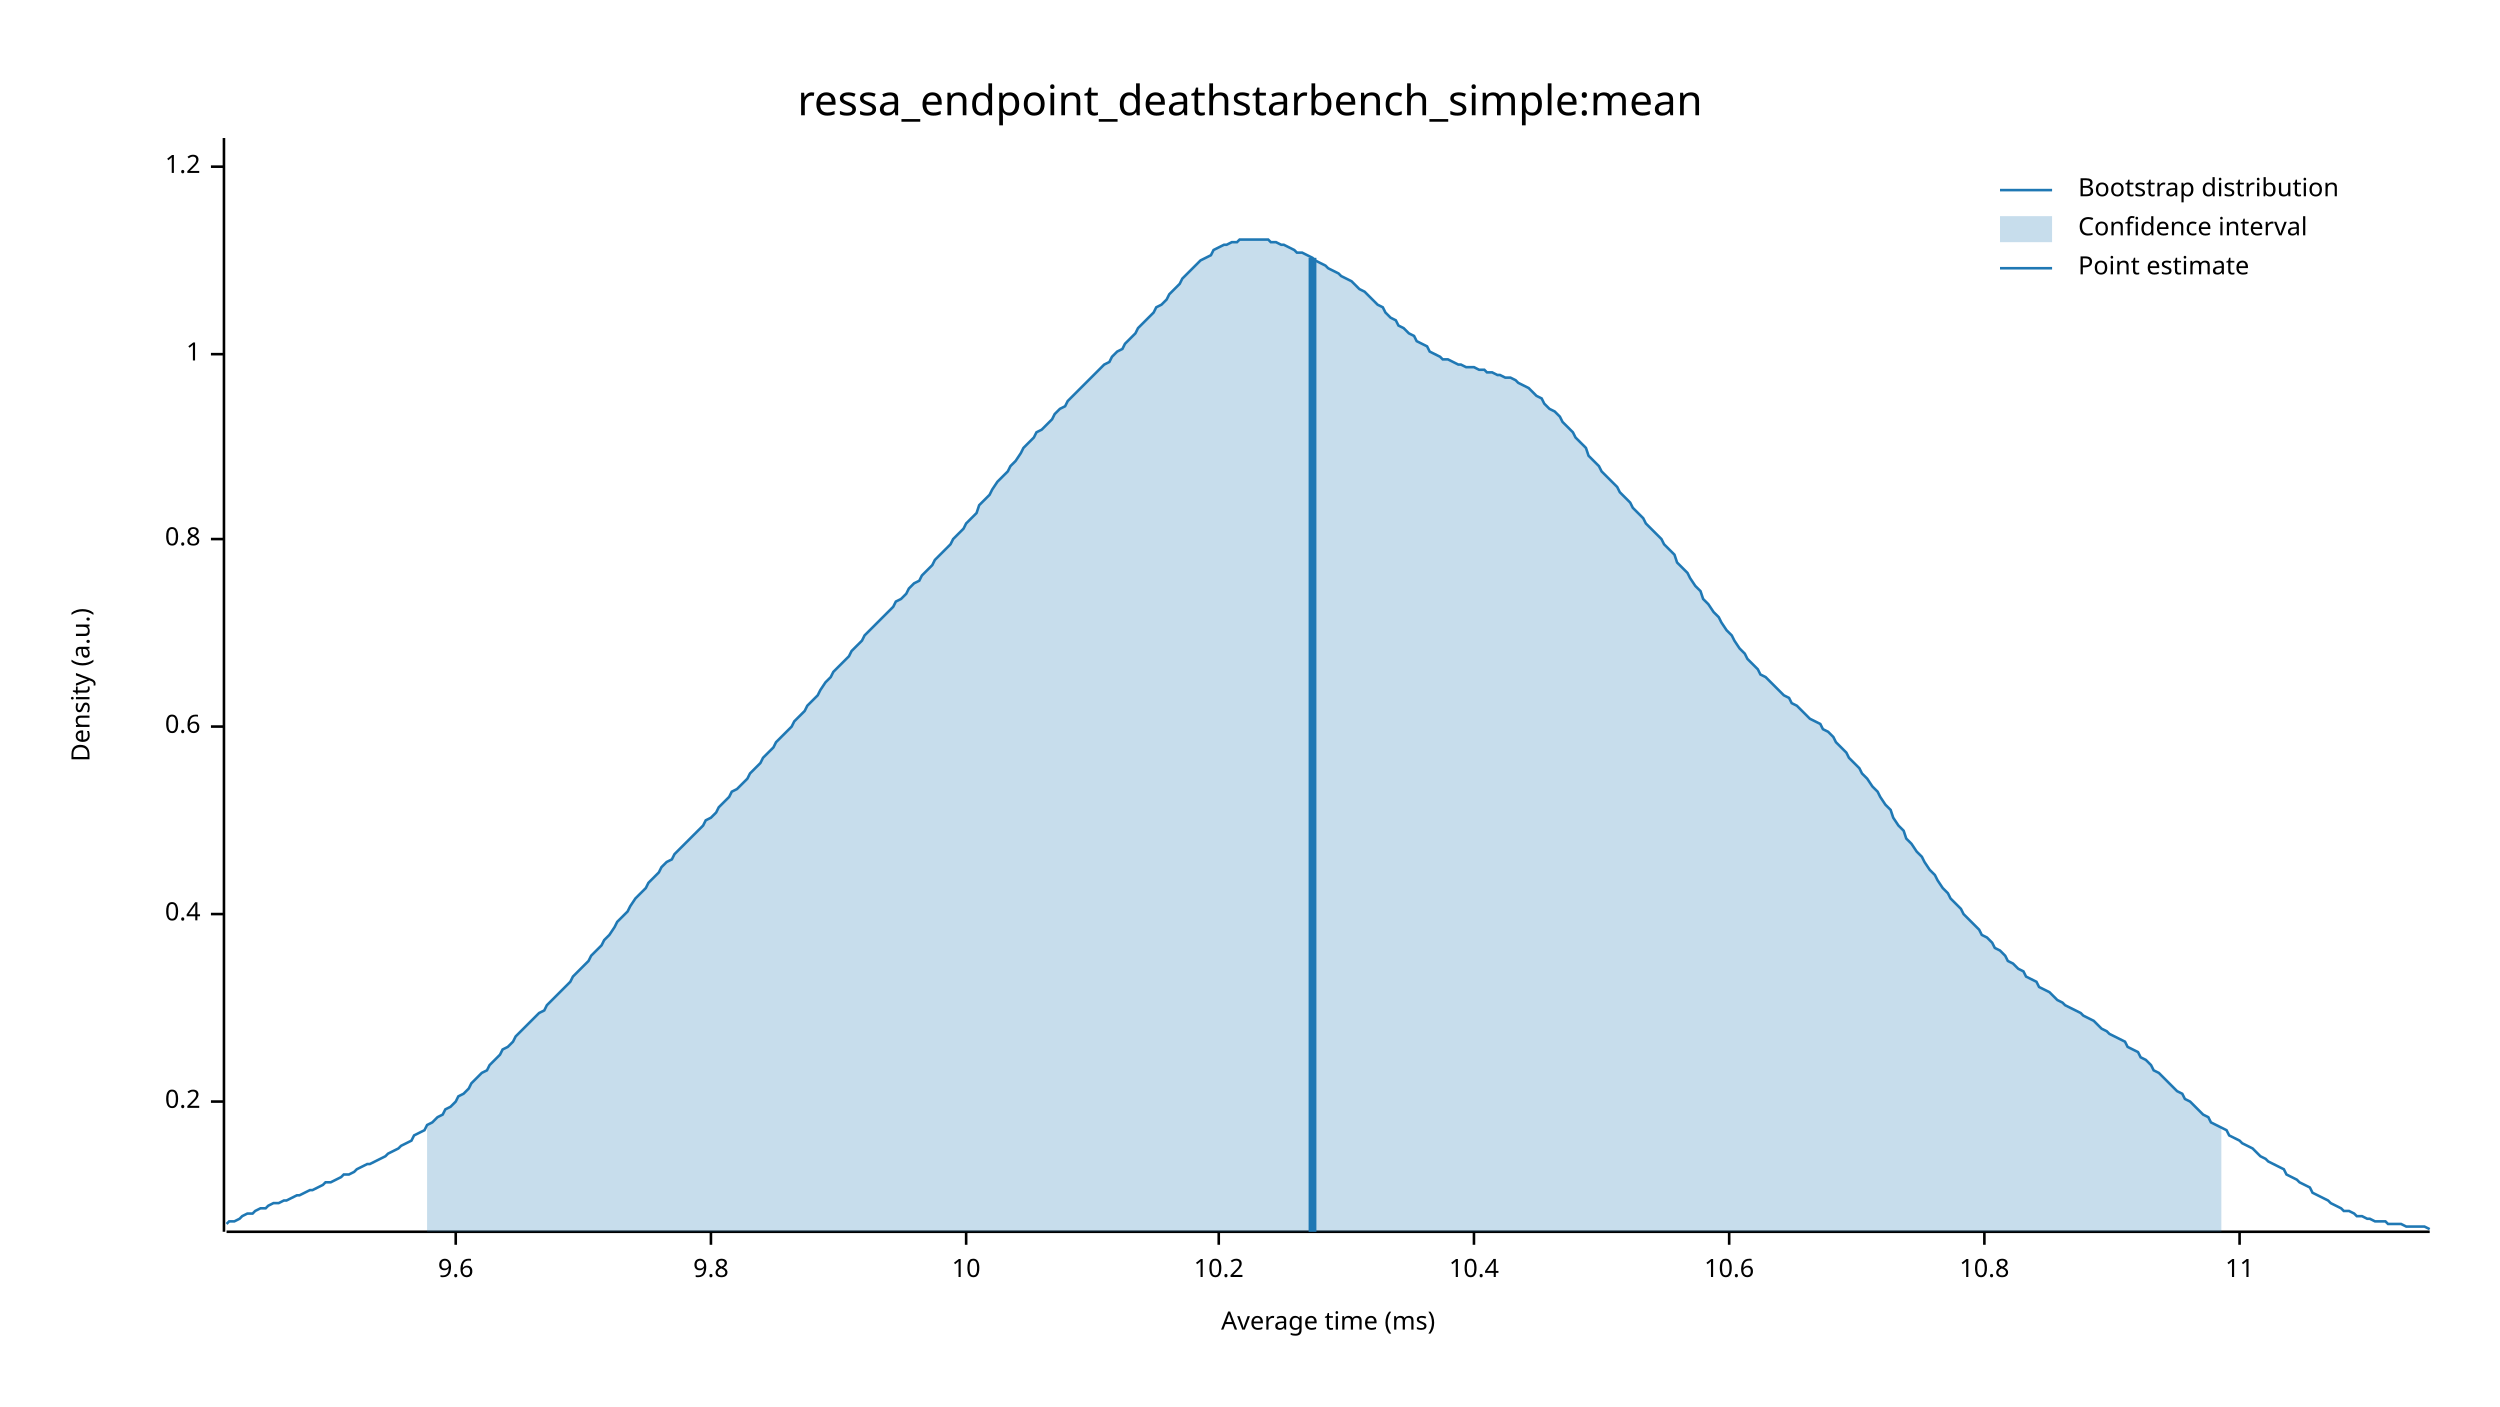
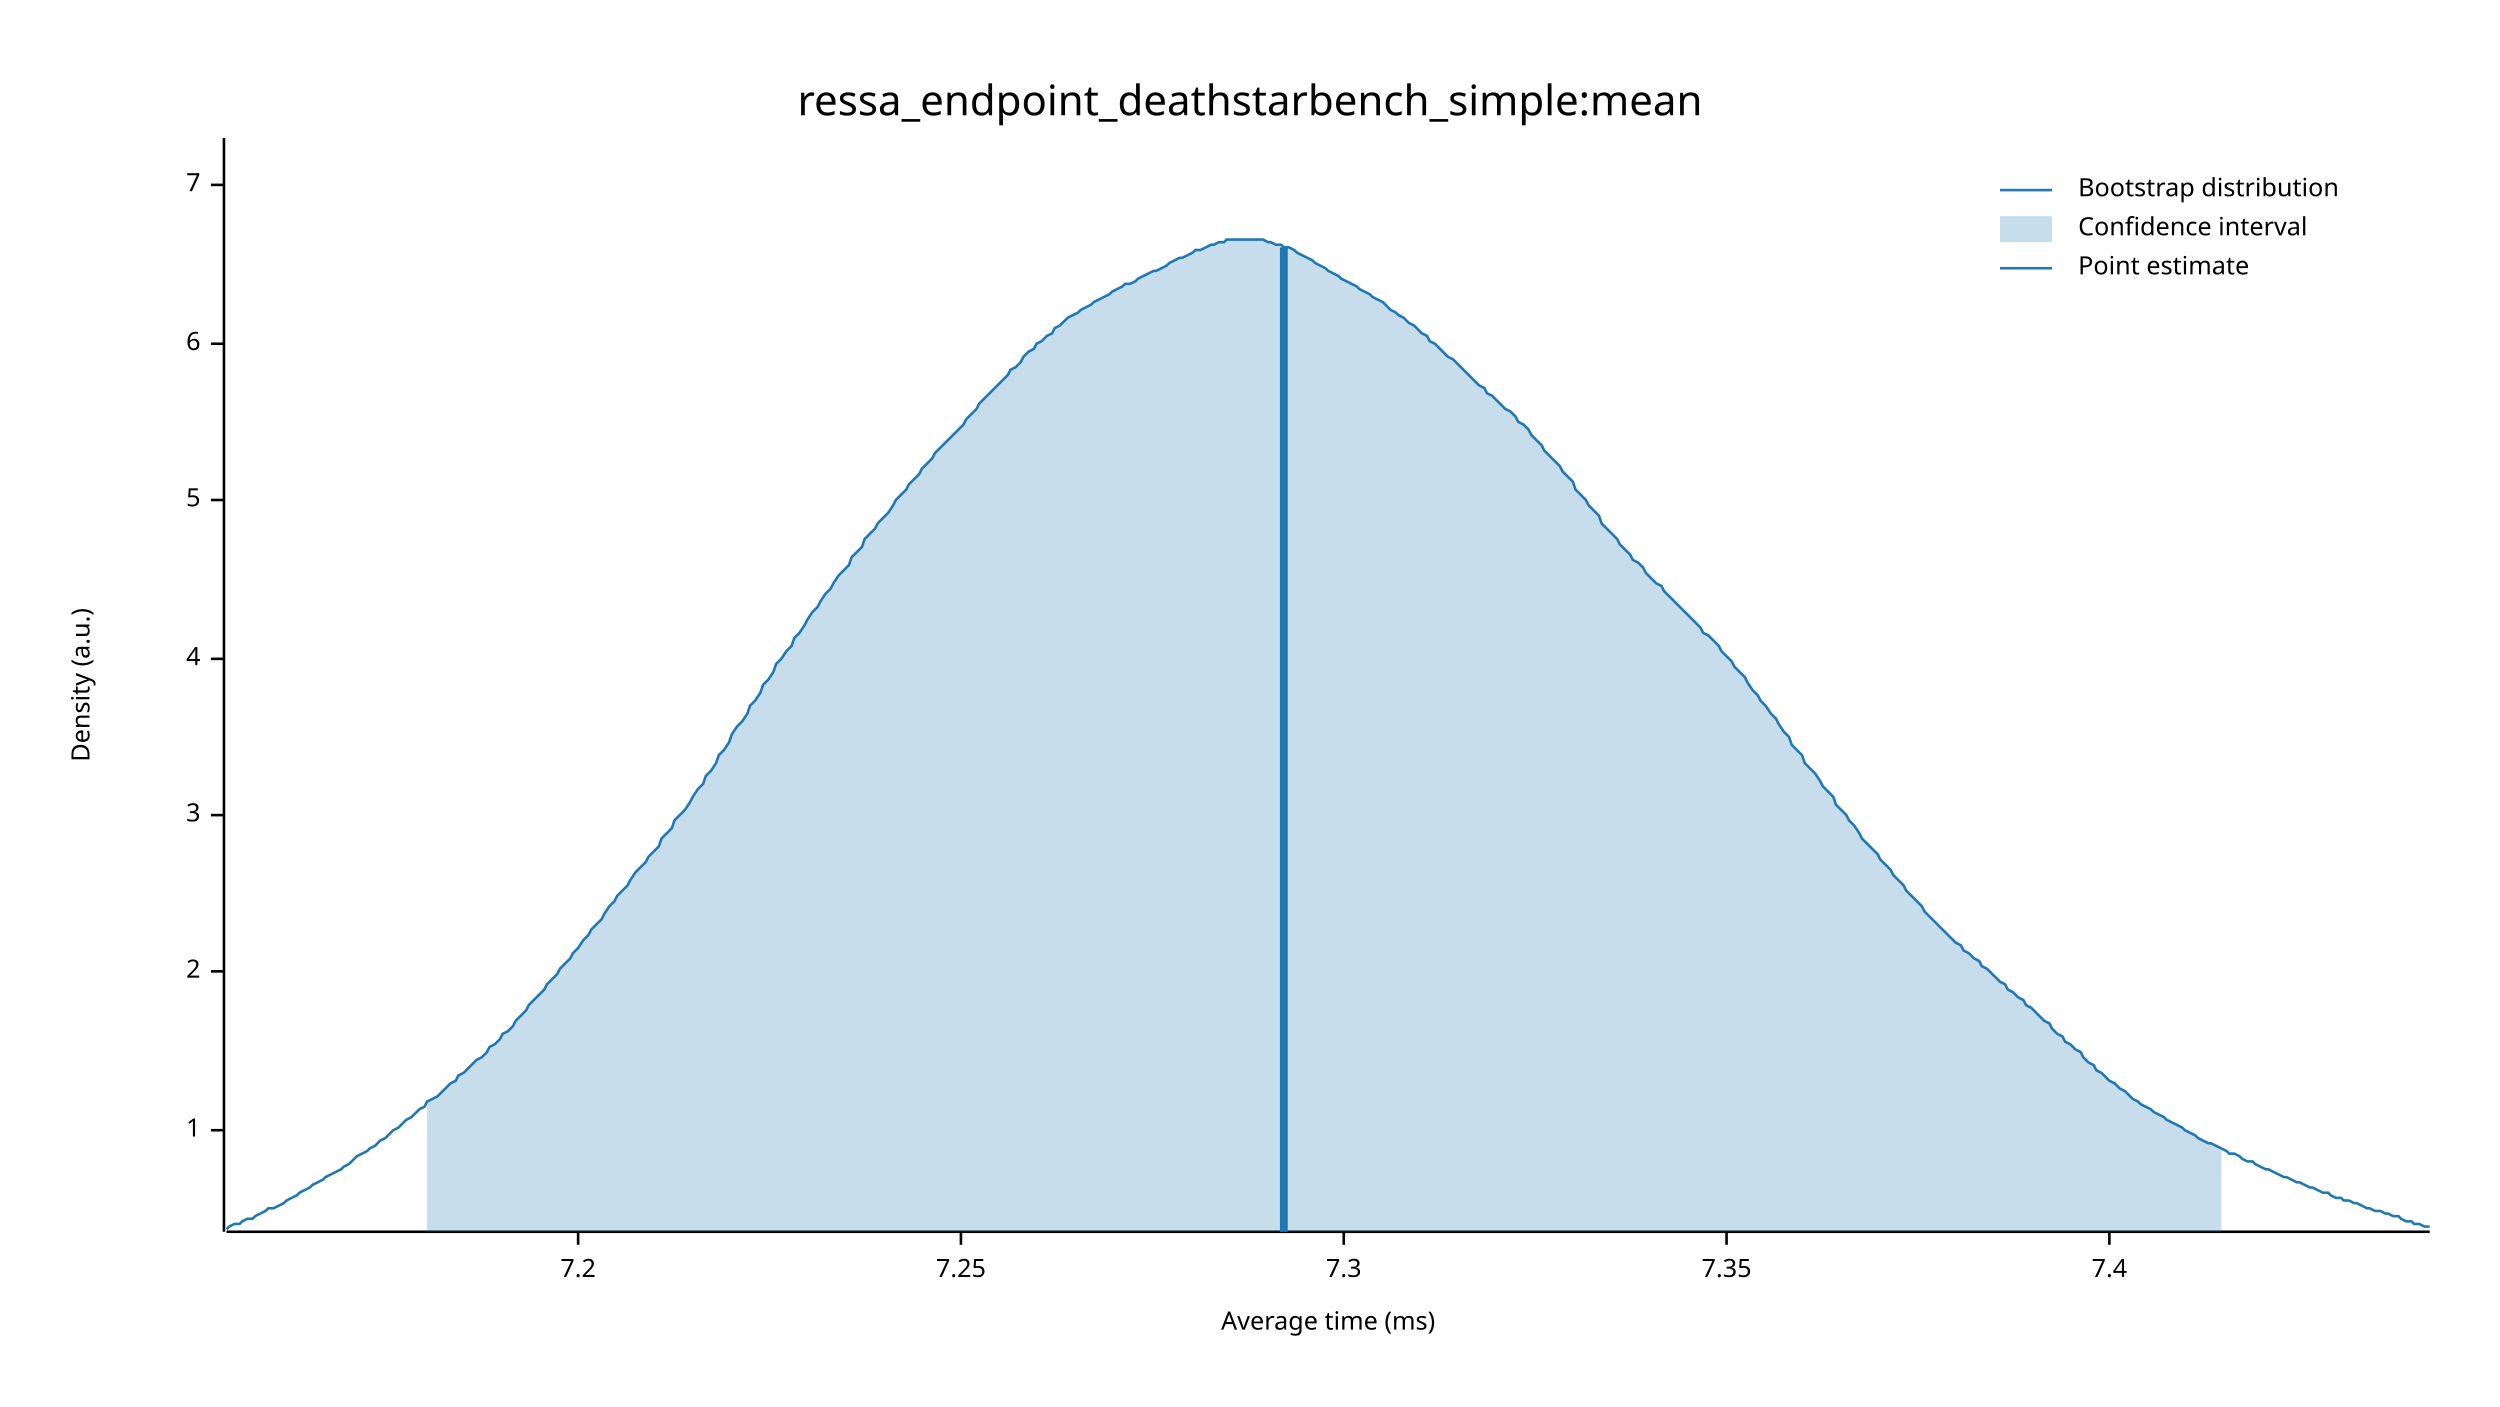
<svg xmlns="http://www.w3.org/2000/svg" width="960" height="540" viewBox="0 0 960 540">
  <text x="480" y="32" dy="0.76em" text-anchor="middle" font-family="sans-serif" font-size="16.129" opacity="1" fill="#000000">
ressa_endpoint_deathstarbench_simple:mean
</text>
  <text x="27" y="263" dy="0.76em" text-anchor="middle" font-family="sans-serif" font-size="9.677" opacity="1" fill="#000000" transform="rotate(270, 27, 263)">
Density (a.u.)
</text>
  <text x="510" y="513" dy="-0.5ex" text-anchor="middle" font-family="sans-serif" font-size="9.677" opacity="1" fill="#000000">
Average time (ms)
</text>
  <polyline fill="none" opacity="1" stroke="#000000" stroke-width="1" points="86,53 86,473 " />
-   <text x="77" y="423" dy="0.5ex" text-anchor="end" font-family="sans-serif" font-size="9.677" opacity="1" fill="#000000">
- 0.2
- </text>
-   <polyline fill="none" opacity="1" stroke="#000000" stroke-width="1" points="81,423 86,423 " />
-   <text x="77" y="351" dy="0.5ex" text-anchor="end" font-family="sans-serif" font-size="9.677" opacity="1" fill="#000000">
- 0.4
- </text>
-   <polyline fill="none" opacity="1" stroke="#000000" stroke-width="1" points="81,351 86,351 " />
-   <text x="77" y="279" dy="0.5ex" text-anchor="end" font-family="sans-serif" font-size="9.677" opacity="1" fill="#000000">
- 0.6
- </text>
-   <polyline fill="none" opacity="1" stroke="#000000" stroke-width="1" points="81,279 86,279 " />
-   <text x="77" y="207" dy="0.5ex" text-anchor="end" font-family="sans-serif" font-size="9.677" opacity="1" fill="#000000">
- 0.8
- </text>
-   <polyline fill="none" opacity="1" stroke="#000000" stroke-width="1" points="81,207 86,207 " />
-   <text x="77" y="136" dy="0.5ex" text-anchor="end" font-family="sans-serif" font-size="9.677" opacity="1" fill="#000000">
+   <text x="77" y="434" dy="0.5ex" text-anchor="end" font-family="sans-serif" font-size="9.677" opacity="1" fill="#000000">
1
</text>
-   <polyline fill="none" opacity="1" stroke="#000000" stroke-width="1" points="81,136 86,136 " />
-   <text x="77" y="64" dy="0.5ex" text-anchor="end" font-family="sans-serif" font-size="9.677" opacity="1" fill="#000000">
- 1.2
+   <polyline fill="none" opacity="1" stroke="#000000" stroke-width="1" points="81,434 86,434 " />
+   <text x="77" y="373" dy="0.5ex" text-anchor="end" font-family="sans-serif" font-size="9.677" opacity="1" fill="#000000">
+ 2
</text>
-   <polyline fill="none" opacity="1" stroke="#000000" stroke-width="1" points="81,64 86,64 " />
+   <polyline fill="none" opacity="1" stroke="#000000" stroke-width="1" points="81,373 86,373 " />
+   <text x="77" y="313" dy="0.5ex" text-anchor="end" font-family="sans-serif" font-size="9.677" opacity="1" fill="#000000">
+ 3
+ </text>
+   <polyline fill="none" opacity="1" stroke="#000000" stroke-width="1" points="81,313 86,313 " />
+   <text x="77" y="253" dy="0.5ex" text-anchor="end" font-family="sans-serif" font-size="9.677" opacity="1" fill="#000000">
+ 4
+ </text>
+   <polyline fill="none" opacity="1" stroke="#000000" stroke-width="1" points="81,253 86,253 " />
+   <text x="77" y="192" dy="0.5ex" text-anchor="end" font-family="sans-serif" font-size="9.677" opacity="1" fill="#000000">
+ 5
+ </text>
+   <polyline fill="none" opacity="1" stroke="#000000" stroke-width="1" points="81,192 86,192 " />
+   <text x="77" y="132" dy="0.5ex" text-anchor="end" font-family="sans-serif" font-size="9.677" opacity="1" fill="#000000">
+ 6
+ </text>
+   <polyline fill="none" opacity="1" stroke="#000000" stroke-width="1" points="81,132 86,132 " />
+   <text x="77" y="71" dy="0.5ex" text-anchor="end" font-family="sans-serif" font-size="9.677" opacity="1" fill="#000000">
+ 7
+ </text>
+   <polyline fill="none" opacity="1" stroke="#000000" stroke-width="1" points="81,71 86,71 " />
  <polyline fill="none" opacity="1" stroke="#000000" stroke-width="1" points="87,473 933,473 " />
-   <text x="175" y="483" dy="0.76em" text-anchor="middle" font-family="sans-serif" font-size="9.677" opacity="1" fill="#000000">
- 9.6
+   <text x="222" y="483" dy="0.76em" text-anchor="middle" font-family="sans-serif" font-size="9.677" opacity="1" fill="#000000">
+ 7.2
</text>
-   <polyline fill="none" opacity="1" stroke="#000000" stroke-width="1" points="175,473 175,478 " />
-   <text x="273" y="483" dy="0.76em" text-anchor="middle" font-family="sans-serif" font-size="9.677" opacity="1" fill="#000000">
- 9.8
+   <polyline fill="none" opacity="1" stroke="#000000" stroke-width="1" points="222,473 222,478 " />
+   <text x="369" y="483" dy="0.76em" text-anchor="middle" font-family="sans-serif" font-size="9.677" opacity="1" fill="#000000">
+ 7.25
</text>
-   <polyline fill="none" opacity="1" stroke="#000000" stroke-width="1" points="273,473 273,478 " />
-   <text x="371" y="483" dy="0.76em" text-anchor="middle" font-family="sans-serif" font-size="9.677" opacity="1" fill="#000000">
- 10
+   <polyline fill="none" opacity="1" stroke="#000000" stroke-width="1" points="369,473 369,478 " />
+   <text x="516" y="483" dy="0.76em" text-anchor="middle" font-family="sans-serif" font-size="9.677" opacity="1" fill="#000000">
+ 7.3
</text>
-   <polyline fill="none" opacity="1" stroke="#000000" stroke-width="1" points="371,473 371,478 " />
-   <text x="468" y="483" dy="0.76em" text-anchor="middle" font-family="sans-serif" font-size="9.677" opacity="1" fill="#000000">
- 10.2
+   <polyline fill="none" opacity="1" stroke="#000000" stroke-width="1" points="516,473 516,478 " />
+   <text x="663" y="483" dy="0.76em" text-anchor="middle" font-family="sans-serif" font-size="9.677" opacity="1" fill="#000000">
+ 7.35
</text>
-   <polyline fill="none" opacity="1" stroke="#000000" stroke-width="1" points="468,473 468,478 " />
-   <text x="566" y="483" dy="0.76em" text-anchor="middle" font-family="sans-serif" font-size="9.677" opacity="1" fill="#000000">
- 10.4
+   <polyline fill="none" opacity="1" stroke="#000000" stroke-width="1" points="663,473 663,478 " />
+   <text x="810" y="483" dy="0.76em" text-anchor="middle" font-family="sans-serif" font-size="9.677" opacity="1" fill="#000000">
+ 7.4
</text>
-   <polyline fill="none" opacity="1" stroke="#000000" stroke-width="1" points="566,473 566,478 " />
-   <text x="664" y="483" dy="0.76em" text-anchor="middle" font-family="sans-serif" font-size="9.677" opacity="1" fill="#000000">
- 10.6
- </text>
-   <polyline fill="none" opacity="1" stroke="#000000" stroke-width="1" points="664,473 664,478 " />
-   <text x="762" y="483" dy="0.76em" text-anchor="middle" font-family="sans-serif" font-size="9.677" opacity="1" fill="#000000">
- 10.8
- </text>
-   <polyline fill="none" opacity="1" stroke="#000000" stroke-width="1" points="762,473 762,478 " />
-   <text x="860" y="483" dy="0.76em" text-anchor="middle" font-family="sans-serif" font-size="9.677" opacity="1" fill="#000000">
- 11
- </text>
-   <polyline fill="none" opacity="1" stroke="#000000" stroke-width="1" points="860,473 860,478 " />
-   <polyline fill="none" opacity="1" stroke="#1F78B4" stroke-width="1" points="87,470 88,469 90,469 92,468 93,467 95,466 97,466 98,465 100,464 102,464 103,463 105,462 107,462 109,461 110,461 112,460 114,459 115,459 117,458 119,457 120,457 122,456 124,455 125,454 127,454 129,453 131,452 132,451 134,451 136,450 137,449 139,448 141,447 142,447 144,446 146,445 148,444 149,443 151,442 153,441 154,440 156,439 158,438 159,436 161,435 163,434 164,432 166,431 168,429 170,428 171,426 173,425 175,423 176,421 178,420 180,418 181,416 183,414 185,412 187,411 188,409 190,407 192,405 193,403 195,402 197,400 198,398 200,396 202,394 203,393 205,391 207,389 209,388 210,386 212,384 214,382 215,381 217,379 219,377 220,375 222,373 224,371 226,369 227,367 229,365 231,363 232,361 234,359 236,356 237,354 239,352 241,350 242,348 244,345 246,343 248,341 249,339 251,337 253,335 254,333 256,331 258,330 259,328 261,326 263,324 265,322 266,321 268,319 270,317 271,315 273,314 275,312 276,310 278,308 280,306 281,304 283,303 285,301 287,299 288,297 290,295 292,293 293,291 295,289 297,287 298,285 300,283 302,281 304,279 305,277 307,275 309,273 310,271 312,269 314,267 315,265 317,262 319,260 320,258 322,256 324,254 326,252 327,250 329,248 331,246 332,244 334,242 336,240 337,239 339,237 341,235 343,233 344,231 346,230 348,228 349,226 351,224 353,223 354,221 356,219 358,217 359,215 361,213 363,211 365,209 366,207 368,205 370,203 371,201 373,199 375,197 376,194 378,192 380,190 381,188 383,185 385,183 387,181 388,179 390,177 392,174 393,172 395,170 397,168 398,166 400,165 402,163 404,161 405,159 407,157 409,156 410,154 412,152 414,150 415,149 417,147 419,145 420,144 422,142 424,140 426,139 427,137 429,135 431,134 432,132 434,130 436,128 437,126 439,124 441,122 443,120 444,118 446,117 448,115 449,113 451,111 453,109 454,107 456,105 458,103 459,102 461,100 463,99 465,98 466,96 468,95 470,94 471,94 473,93 475,93 476,92 478,92 480,92 482,92 483,92 485,92 487,92 488,93 490,93 492,94 493,94 495,95 497,96 498,97 500,97 502,98 504,99 505,100 507,101 509,102 510,103 512,104 514,105 515,106 517,107 519,108 521,110 522,111 524,112 526,114 527,115 529,117 531,118 532,120 534,122 536,123 537,125 539,126 541,128 543,129 544,131 546,132 548,133 549,135 551,136 553,137 554,138 556,138 558,139 560,140 561,140 563,141 565,141 566,141 568,142 570,142 571,143 573,143 575,144 576,144 578,145 580,145 582,146 583,147 585,148 587,149 588,150 590,152 592,153 593,155 595,157 597,158 599,160 600,162 602,164 604,166 605,168 607,170 609,172 610,175 612,177 614,179 615,181 617,183 619,185 621,187 622,189 624,191 626,193 627,195 629,197 631,199 632,201 634,203 636,205 638,207 639,209 641,211 643,213 644,216 646,218 648,220 649,222 651,225 653,227 654,230 656,232 658,235 660,237 661,239 663,242 665,244 666,246 668,249 670,251 671,253 673,255 675,257 676,259 678,260 680,262 682,264 683,265 685,267 687,268 688,270 690,271 692,273 693,274 695,276 697,277 699,278 700,280 702,281 704,283 705,285 707,287 709,289 710,291 712,293 714,295 715,297 717,299 719,302 721,304 722,306 724,309 726,311 727,314 729,317 731,319 732,322 734,324 736,327 738,329 739,331 741,334 743,336 744,338 746,341 748,343 749,345 751,347 753,349 754,351 756,353 758,355 760,357 761,359 763,360 765,362 766,364 768,365 770,367 771,369 773,370 775,372 777,373 778,375 780,376 782,377 783,379 785,380 787,381 788,382 790,384 792,385 793,386 795,387 797,388 799,389 800,390 802,391 804,392 805,393 807,395 809,396 810,397 812,398 814,399 816,400 817,402 819,403 821,404 822,406 824,407 826,409 827,411 829,412 831,414 832,415 834,417 836,419 838,420 839,422 841,423 843,425 844,426 846,428 848,429 849,431 851,432 853,433 855,434 856,436 858,437 860,438 861,439 863,440 865,441 866,442 868,444 870,445 871,446 873,447 875,448 877,449 878,451 880,452 882,453 883,454 885,455 887,456 888,458 890,459 892,460 894,461 895,462 897,463 899,464 900,465 902,465 904,466 905,467 907,467 909,468 910,468 912,469 914,469 916,469 917,470 919,470 921,470 922,470 924,471 926,471 927,471 929,471 931,471 933,472 " />
-   <polygon opacity="0.25" fill="#1F78B4" points="164,432 166,431 168,429 170,428 171,426 173,425 175,423 176,421 178,420 180,418 181,416 183,414 185,412 187,411 188,409 190,407 192,405 193,403 195,402 197,400 198,398 200,396 202,394 203,393 205,391 207,389 209,388 210,386 212,384 214,382 215,381 217,379 219,377 220,375 222,373 224,371 226,369 227,367 229,365 231,363 232,361 234,359 236,356 237,354 239,352 241,350 242,348 244,345 246,343 248,341 249,339 251,337 253,335 254,333 256,331 258,330 259,328 261,326 263,324 265,322 266,321 268,319 270,317 271,315 273,314 275,312 276,310 278,308 280,306 281,304 283,303 285,301 287,299 288,297 290,295 292,293 293,291 295,289 297,287 298,285 300,283 302,281 304,279 305,277 307,275 309,273 310,271 312,269 314,267 315,265 317,262 319,260 320,258 322,256 324,254 326,252 327,250 329,248 331,246 332,244 334,242 336,240 337,239 339,237 341,235 343,233 344,231 346,230 348,228 349,226 351,224 353,223 354,221 356,219 358,217 359,215 361,213 363,211 365,209 366,207 368,205 370,203 371,201 373,199 375,197 376,194 378,192 380,190 381,188 383,185 385,183 387,181 388,179 390,177 392,174 393,172 395,170 397,168 398,166 400,165 402,163 404,161 405,159 407,157 409,156 410,154 412,152 414,150 415,149 417,147 419,145 420,144 422,142 424,140 426,139 427,137 429,135 431,134 432,132 434,130 436,128 437,126 439,124 441,122 443,120 444,118 446,117 448,115 449,113 451,111 453,109 454,107 456,105 458,103 459,102 461,100 463,99 465,98 466,96 468,95 470,94 471,94 473,93 475,93 476,92 478,92 480,92 482,92 483,92 485,92 487,92 488,93 490,93 492,94 493,94 495,95 497,96 498,97 500,97 502,98 504,99 505,100 507,101 509,102 510,103 512,104 514,105 515,106 517,107 519,108 521,110 522,111 524,112 526,114 527,115 529,117 531,118 532,120 534,122 536,123 537,125 539,126 541,128 543,129 544,131 546,132 548,133 549,135 551,136 553,137 554,138 556,138 558,139 560,140 561,140 563,141 565,141 566,141 568,142 570,142 571,143 573,143 575,144 576,144 578,145 580,145 582,146 583,147 585,148 587,149 588,150 590,152 592,153 593,155 595,157 597,158 599,160 600,162 602,164 604,166 605,168 607,170 609,172 610,175 612,177 614,179 615,181 617,183 619,185 621,187 622,189 624,191 626,193 627,195 629,197 631,199 632,201 634,203 636,205 638,207 639,209 641,211 643,213 644,216 646,218 648,220 649,222 651,225 653,227 654,230 656,232 658,235 660,237 661,239 663,242 665,244 666,246 668,249 670,251 671,253 673,255 675,257 676,259 678,260 680,262 682,264 683,265 685,267 687,268 688,270 690,271 692,273 693,274 695,276 697,277 699,278 700,280 702,281 704,283 705,285 707,287 709,289 710,291 712,293 714,295 715,297 717,299 719,302 721,304 722,306 724,309 726,311 727,314 729,317 731,319 732,322 734,324 736,327 738,329 739,331 741,334 743,336 744,338 746,341 748,343 749,345 751,347 753,349 754,351 756,353 758,355 760,357 761,359 763,360 765,362 766,364 768,365 770,367 771,369 773,370 775,372 777,373 778,375 780,376 782,377 783,379 785,380 787,381 788,382 790,384 792,385 793,386 795,387 797,388 799,389 800,390 802,391 804,392 805,393 807,395 809,396 810,397 812,398 814,399 816,400 817,402 819,403 821,404 822,406 824,407 826,409 827,411 829,412 831,414 832,415 834,417 836,419 838,420 839,422 841,423 843,425 844,426 846,428 848,429 849,431 851,432 853,433 853,473 164,473 " />
-   <polyline fill="none" opacity="1" stroke="#1F78B4" stroke-width="3" points="504,473 504,99 " />
+   <polyline fill="none" opacity="1" stroke="#000000" stroke-width="1" points="810,473 810,478 " />
+   <polyline fill="none" opacity="1" stroke="#1F78B4" stroke-width="1" points="87,472 88,471 90,470 92,470 93,469 95,468 97,468 98,467 100,466 102,465 103,464 105,464 107,463 109,462 110,461 112,460 114,459 115,458 117,457 119,456 120,455 122,454 124,453 125,452 127,451 129,450 131,449 132,448 134,447 136,445 137,444 139,443 141,442 142,441 144,440 146,438 148,437 149,436 151,434 153,433 154,432 156,430 158,429 159,428 161,426 163,425 164,423 166,422 168,421 170,419 171,418 173,416 175,415 176,413 178,412 180,410 181,409 183,407 185,406 187,404 188,402 190,401 192,399 193,397 195,396 197,394 198,392 200,390 202,388 203,386 205,384 207,382 209,380 210,378 212,376 214,374 215,372 217,370 219,368 220,366 222,364 224,361 226,359 227,357 229,355 231,353 232,351 234,348 236,346 237,344 239,342 241,340 242,338 244,335 246,333 248,331 249,329 251,327 253,325 254,322 256,320 258,318 259,315 261,313 263,311 265,308 266,306 268,303 270,301 271,298 273,296 275,293 276,290 278,288 280,285 281,282 283,279 285,277 287,274 288,271 290,269 292,266 293,263 295,261 297,258 298,255 300,253 302,250 304,248 305,245 307,243 309,240 310,238 312,235 314,233 315,231 317,228 319,226 320,224 322,221 324,219 326,217 327,214 329,212 331,210 332,207 334,205 336,203 337,201 339,199 341,197 343,194 344,192 346,190 348,188 349,186 351,184 353,182 354,180 356,178 358,176 359,174 361,172 363,170 365,168 366,167 368,165 370,163 371,161 373,159 375,157 376,155 378,153 380,151 381,150 383,148 385,146 387,144 388,142 390,141 392,139 393,137 395,135 397,134 398,132 400,131 402,129 404,128 405,126 407,125 409,123 410,122 412,121 414,120 415,119 417,118 419,117 420,116 422,115 424,114 426,113 427,112 429,111 431,110 432,109 434,109 436,108 437,107 439,106 441,105 443,104 444,104 446,103 448,102 449,101 451,100 453,99 454,99 456,98 458,97 459,96 461,96 463,95 465,94 466,94 468,93 470,93 471,92 473,92 475,92 476,92 478,92 480,92 482,92 483,92 485,92 487,93 488,93 490,94 492,94 493,95 495,95 497,96 498,97 500,98 502,99 504,100 505,101 507,102 509,103 510,104 512,105 514,106 515,107 517,108 519,109 521,110 522,111 524,112 526,113 527,114 529,115 531,116 532,117 534,119 536,120 537,121 539,122 541,124 543,125 544,126 546,128 548,129 549,131 551,132 553,134 554,135 556,137 558,138 560,140 561,141 563,143 565,145 566,146 568,148 570,149 571,151 573,152 575,154 576,155 578,157 580,158 582,160 583,162 585,163 587,165 588,167 590,169 592,171 593,173 595,175 597,177 599,179 600,181 602,183 604,185 605,188 607,190 609,192 610,194 612,196 614,198 615,201 617,203 619,205 621,207 622,209 624,211 626,213 627,215 629,216 631,218 632,220 634,222 636,224 638,225 639,227 641,229 643,231 644,232 646,234 648,236 649,237 651,239 653,241 654,243 656,244 658,246 660,248 661,250 663,252 665,254 666,256 668,258 670,260 671,262 673,265 675,267 676,269 678,271 680,274 682,276 683,278 685,281 687,283 688,286 690,288 692,290 693,293 695,295 697,297 699,300 700,302 702,304 704,306 705,309 707,311 709,313 710,315 712,317 714,320 715,322 717,324 719,326 721,328 722,330 724,332 726,334 727,336 729,338 731,340 732,342 734,344 736,346 738,348 739,350 741,352 743,354 744,355 746,357 748,359 749,360 751,362 753,363 754,365 756,366 758,368 760,369 761,371 763,372 765,374 766,375 768,377 770,378 771,380 773,381 775,383 777,384 778,386 780,387 782,389 783,390 785,392 787,393 788,395 790,397 792,398 793,400 795,401 797,403 799,404 800,406 802,408 804,409 805,411 807,412 809,414 810,415 812,416 814,418 816,419 817,420 819,422 821,423 822,424 824,425 826,426 827,427 829,428 831,429 832,430 834,431 836,432 838,433 839,434 841,435 843,436 844,437 846,438 848,439 849,439 851,440 853,441 855,442 856,443 858,443 860,444 861,445 863,446 865,446 866,447 868,448 870,449 871,449 873,450 875,451 877,452 878,452 880,453 882,454 883,454 885,455 887,456 888,456 890,457 892,458 894,458 895,459 897,460 899,460 900,461 902,461 904,462 905,462 907,463 909,464 910,464 912,465 914,465 916,466 917,466 919,467 921,467 922,468 924,469 926,469 927,470 929,470 931,471 933,471 " />
+   <polygon opacity="0.25" fill="#1F78B4" points="164,423 166,422 168,421 170,419 171,418 173,416 175,415 176,413 178,412 180,410 181,409 183,407 185,406 187,404 188,402 190,401 192,399 193,397 195,396 197,394 198,392 200,390 202,388 203,386 205,384 207,382 209,380 210,378 212,376 214,374 215,372 217,370 219,368 220,366 222,364 224,361 226,359 227,357 229,355 231,353 232,351 234,348 236,346 237,344 239,342 241,340 242,338 244,335 246,333 248,331 249,329 251,327 253,325 254,322 256,320 258,318 259,315 261,313 263,311 265,308 266,306 268,303 270,301 271,298 273,296 275,293 276,290 278,288 280,285 281,282 283,279 285,277 287,274 288,271 290,269 292,266 293,263 295,261 297,258 298,255 300,253 302,250 304,248 305,245 307,243 309,240 310,238 312,235 314,233 315,231 317,228 319,226 320,224 322,221 324,219 326,217 327,214 329,212 331,210 332,207 334,205 336,203 337,201 339,199 341,197 343,194 344,192 346,190 348,188 349,186 351,184 353,182 354,180 356,178 358,176 359,174 361,172 363,170 365,168 366,167 368,165 370,163 371,161 373,159 375,157 376,155 378,153 380,151 381,150 383,148 385,146 387,144 388,142 390,141 392,139 393,137 395,135 397,134 398,132 400,131 402,129 404,128 405,126 407,125 409,123 410,122 412,121 414,120 415,119 417,118 419,117 420,116 422,115 424,114 426,113 427,112 429,111 431,110 432,109 434,109 436,108 437,107 439,106 441,105 443,104 444,104 446,103 448,102 449,101 451,100 453,99 454,99 456,98 458,97 459,96 461,96 463,95 465,94 466,94 468,93 470,93 471,92 473,92 475,92 476,92 478,92 480,92 482,92 483,92 485,92 487,93 488,93 490,94 492,94 493,95 495,95 497,96 498,97 500,98 502,99 504,100 505,101 507,102 509,103 510,104 512,105 514,106 515,107 517,108 519,109 521,110 522,111 524,112 526,113 527,114 529,115 531,116 532,117 534,119 536,120 537,121 539,122 541,124 543,125 544,126 546,128 548,129 549,131 551,132 553,134 554,135 556,137 558,138 560,140 561,141 563,143 565,145 566,146 568,148 570,149 571,151 573,152 575,154 576,155 578,157 580,158 582,160 583,162 585,163 587,165 588,167 590,169 592,171 593,173 595,175 597,177 599,179 600,181 602,183 604,185 605,188 607,190 609,192 610,194 612,196 614,198 615,201 617,203 619,205 621,207 622,209 624,211 626,213 627,215 629,216 631,218 632,220 634,222 636,224 638,225 639,227 641,229 643,231 644,232 646,234 648,236 649,237 651,239 653,241 654,243 656,244 658,246 660,248 661,250 663,252 665,254 666,256 668,258 670,260 671,262 673,265 675,267 676,269 678,271 680,274 682,276 683,278 685,281 687,283 688,286 690,288 692,290 693,293 695,295 697,297 699,300 700,302 702,304 704,306 705,309 707,311 709,313 710,315 712,317 714,320 715,322 717,324 719,326 721,328 722,330 724,332 726,334 727,336 729,338 731,340 732,342 734,344 736,346 738,348 739,350 741,352 743,354 744,355 746,357 748,359 749,360 751,362 753,363 754,365 756,366 758,368 760,369 761,371 763,372 765,374 766,375 768,377 770,378 771,380 773,381 775,383 777,384 778,386 780,387 782,389 783,390 785,392 787,393 788,395 790,397 792,398 793,400 795,401 797,403 799,404 800,406 802,408 804,409 805,411 807,412 809,414 810,415 812,416 814,418 816,419 817,420 819,422 821,423 822,424 824,425 826,426 827,427 829,428 831,429 832,430 834,431 836,432 838,433 839,434 841,435 843,436 844,437 846,438 848,439 849,439 851,440 853,441 853,473 164,473 " />
+   <polyline fill="none" opacity="1" stroke="#1F78B4" stroke-width="3" points="493,473 493,95 " />
  <text x="798" y="68" dy="0.76em" text-anchor="start" font-family="sans-serif" font-size="9.677" opacity="1" fill="#000000">
Bootstrap distribution
</text>
  <text x="798" y="83" dy="0.76em" text-anchor="start" font-family="sans-serif" font-size="9.677" opacity="1" fill="#000000">
Confidence interval
</text>
  <text x="798" y="98" dy="0.76em" text-anchor="start" font-family="sans-serif" font-size="9.677" opacity="1" fill="#000000">
Point estimate
</text>
  <polyline fill="none" opacity="1" stroke="#1F78B4" stroke-width="1" points="768,73 788,73 " />
  <rect x="768" y="83" width="20" height="10" opacity="0.25" fill="#1F78B4" stroke="none" />
  <polyline fill="none" opacity="1" stroke="#1F78B4" stroke-width="1" points="768,103 788,103 " />
</svg>
